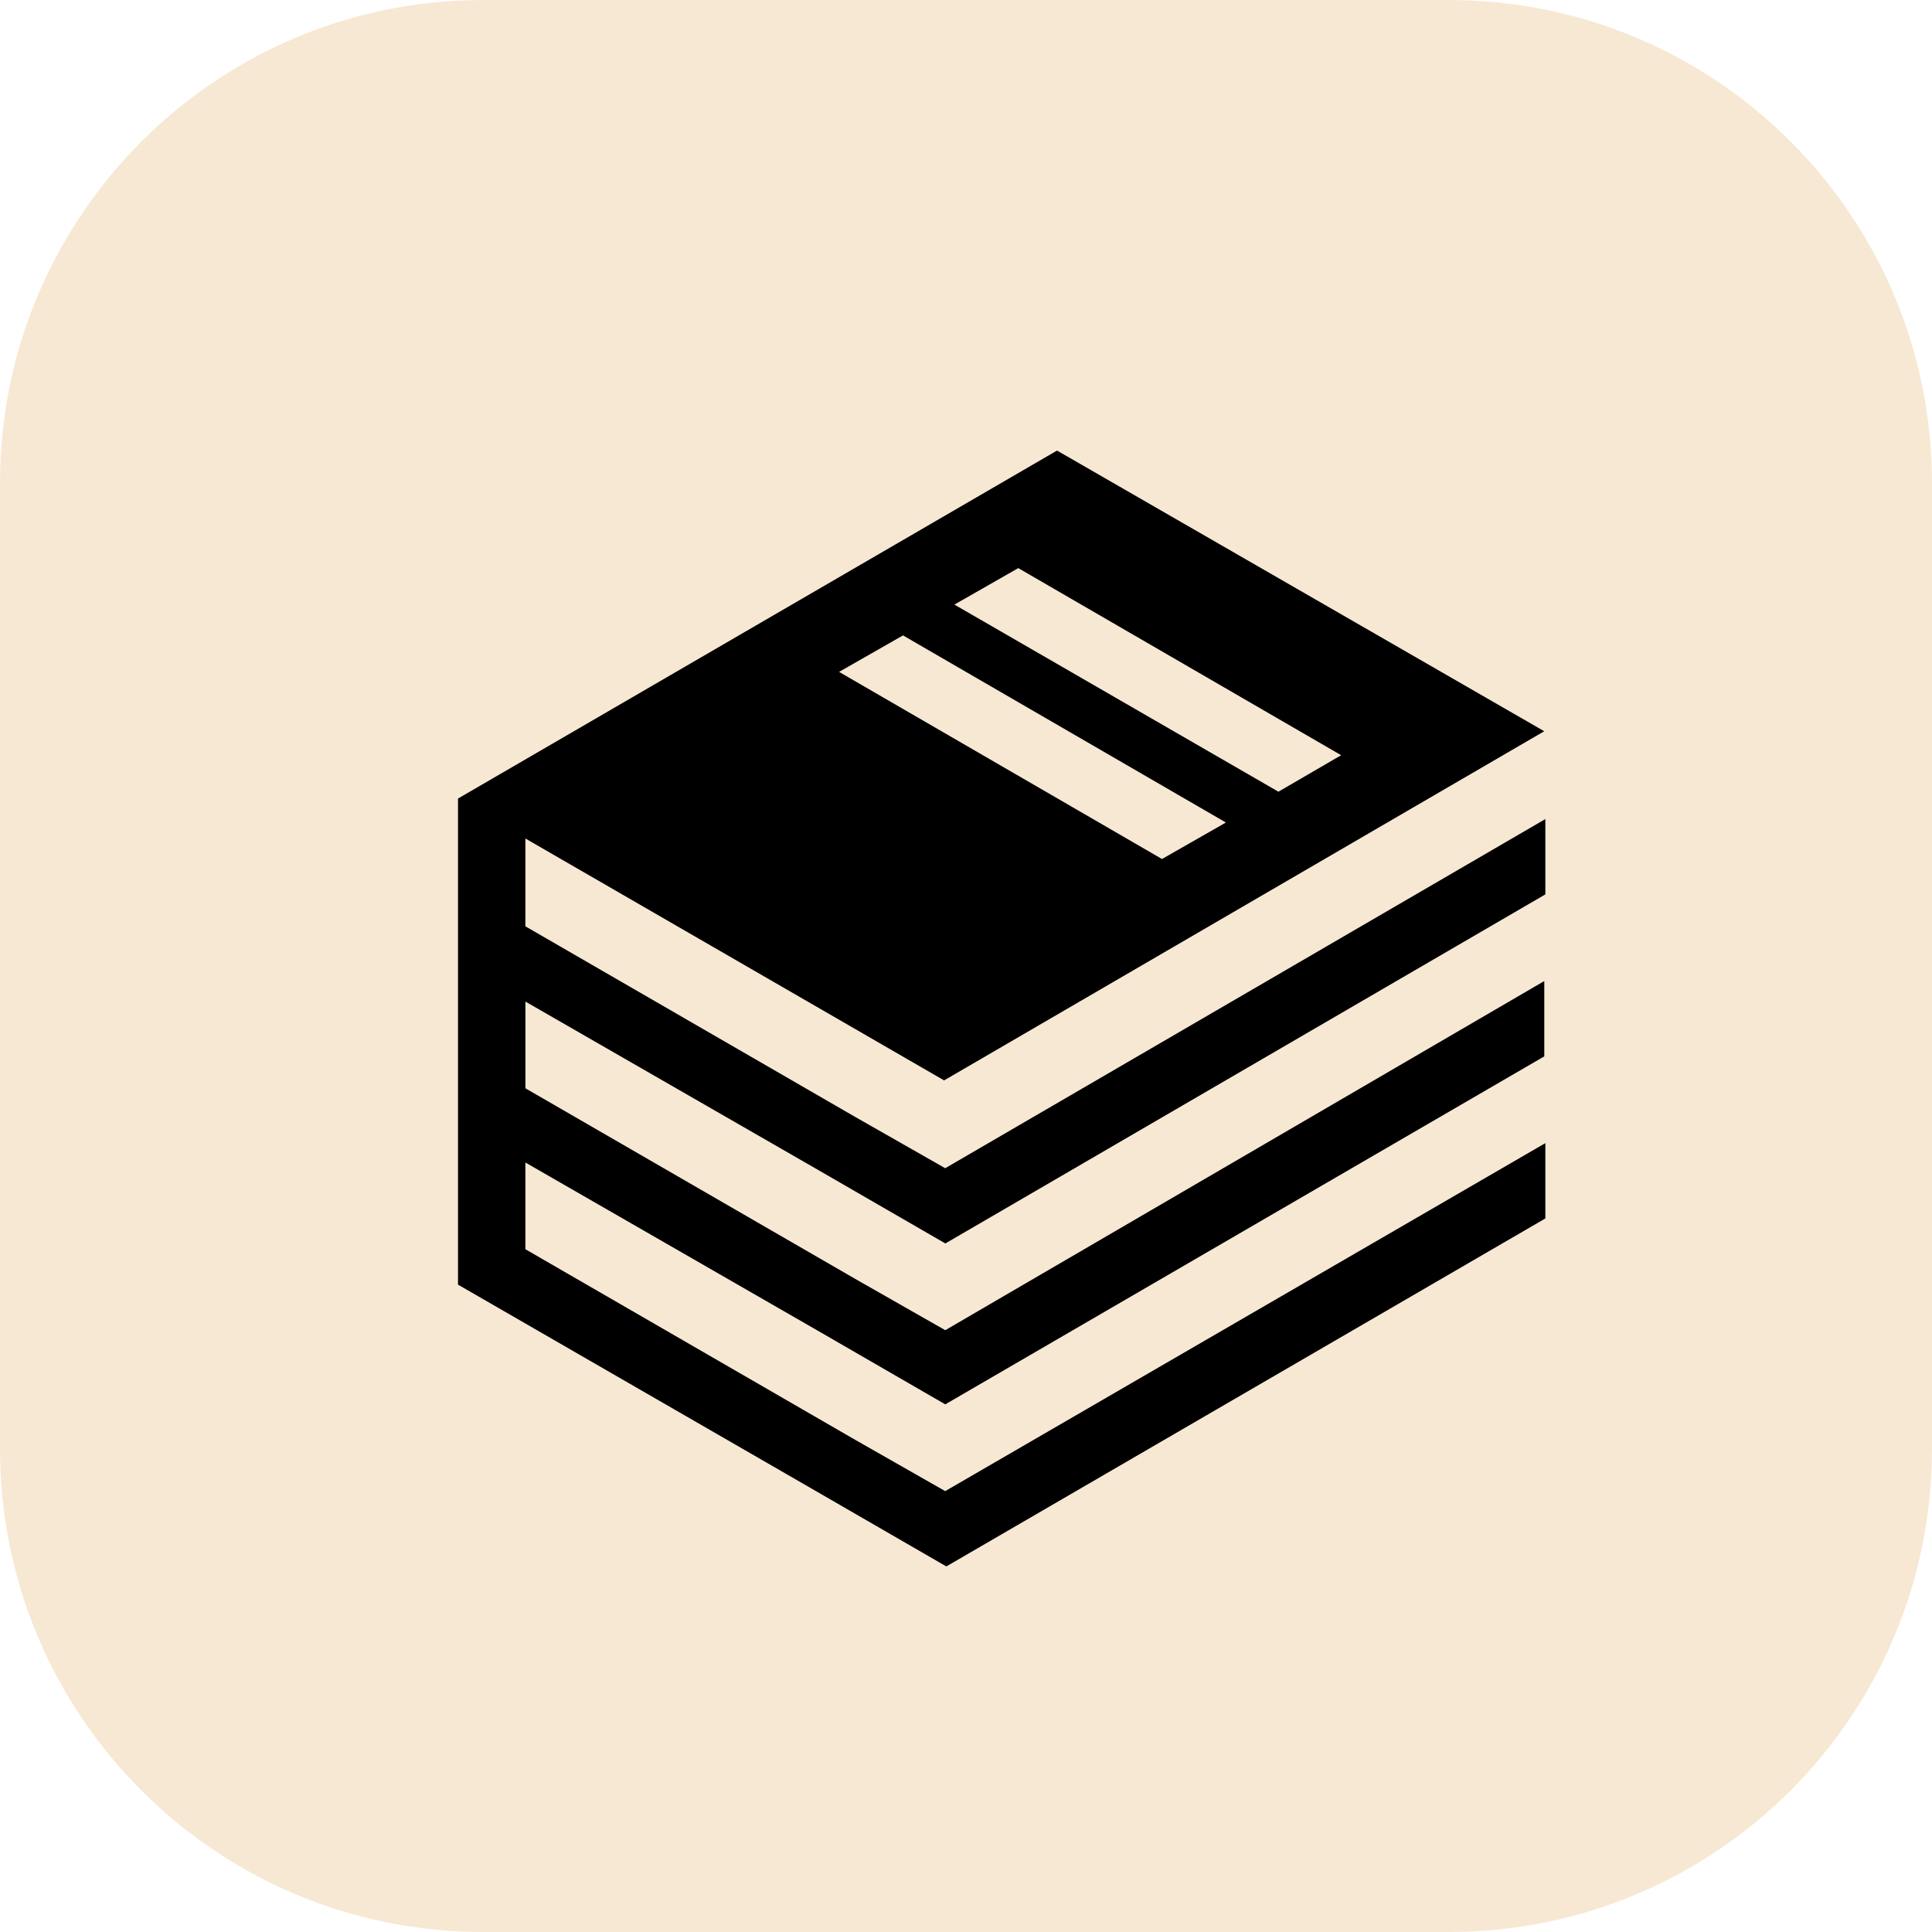
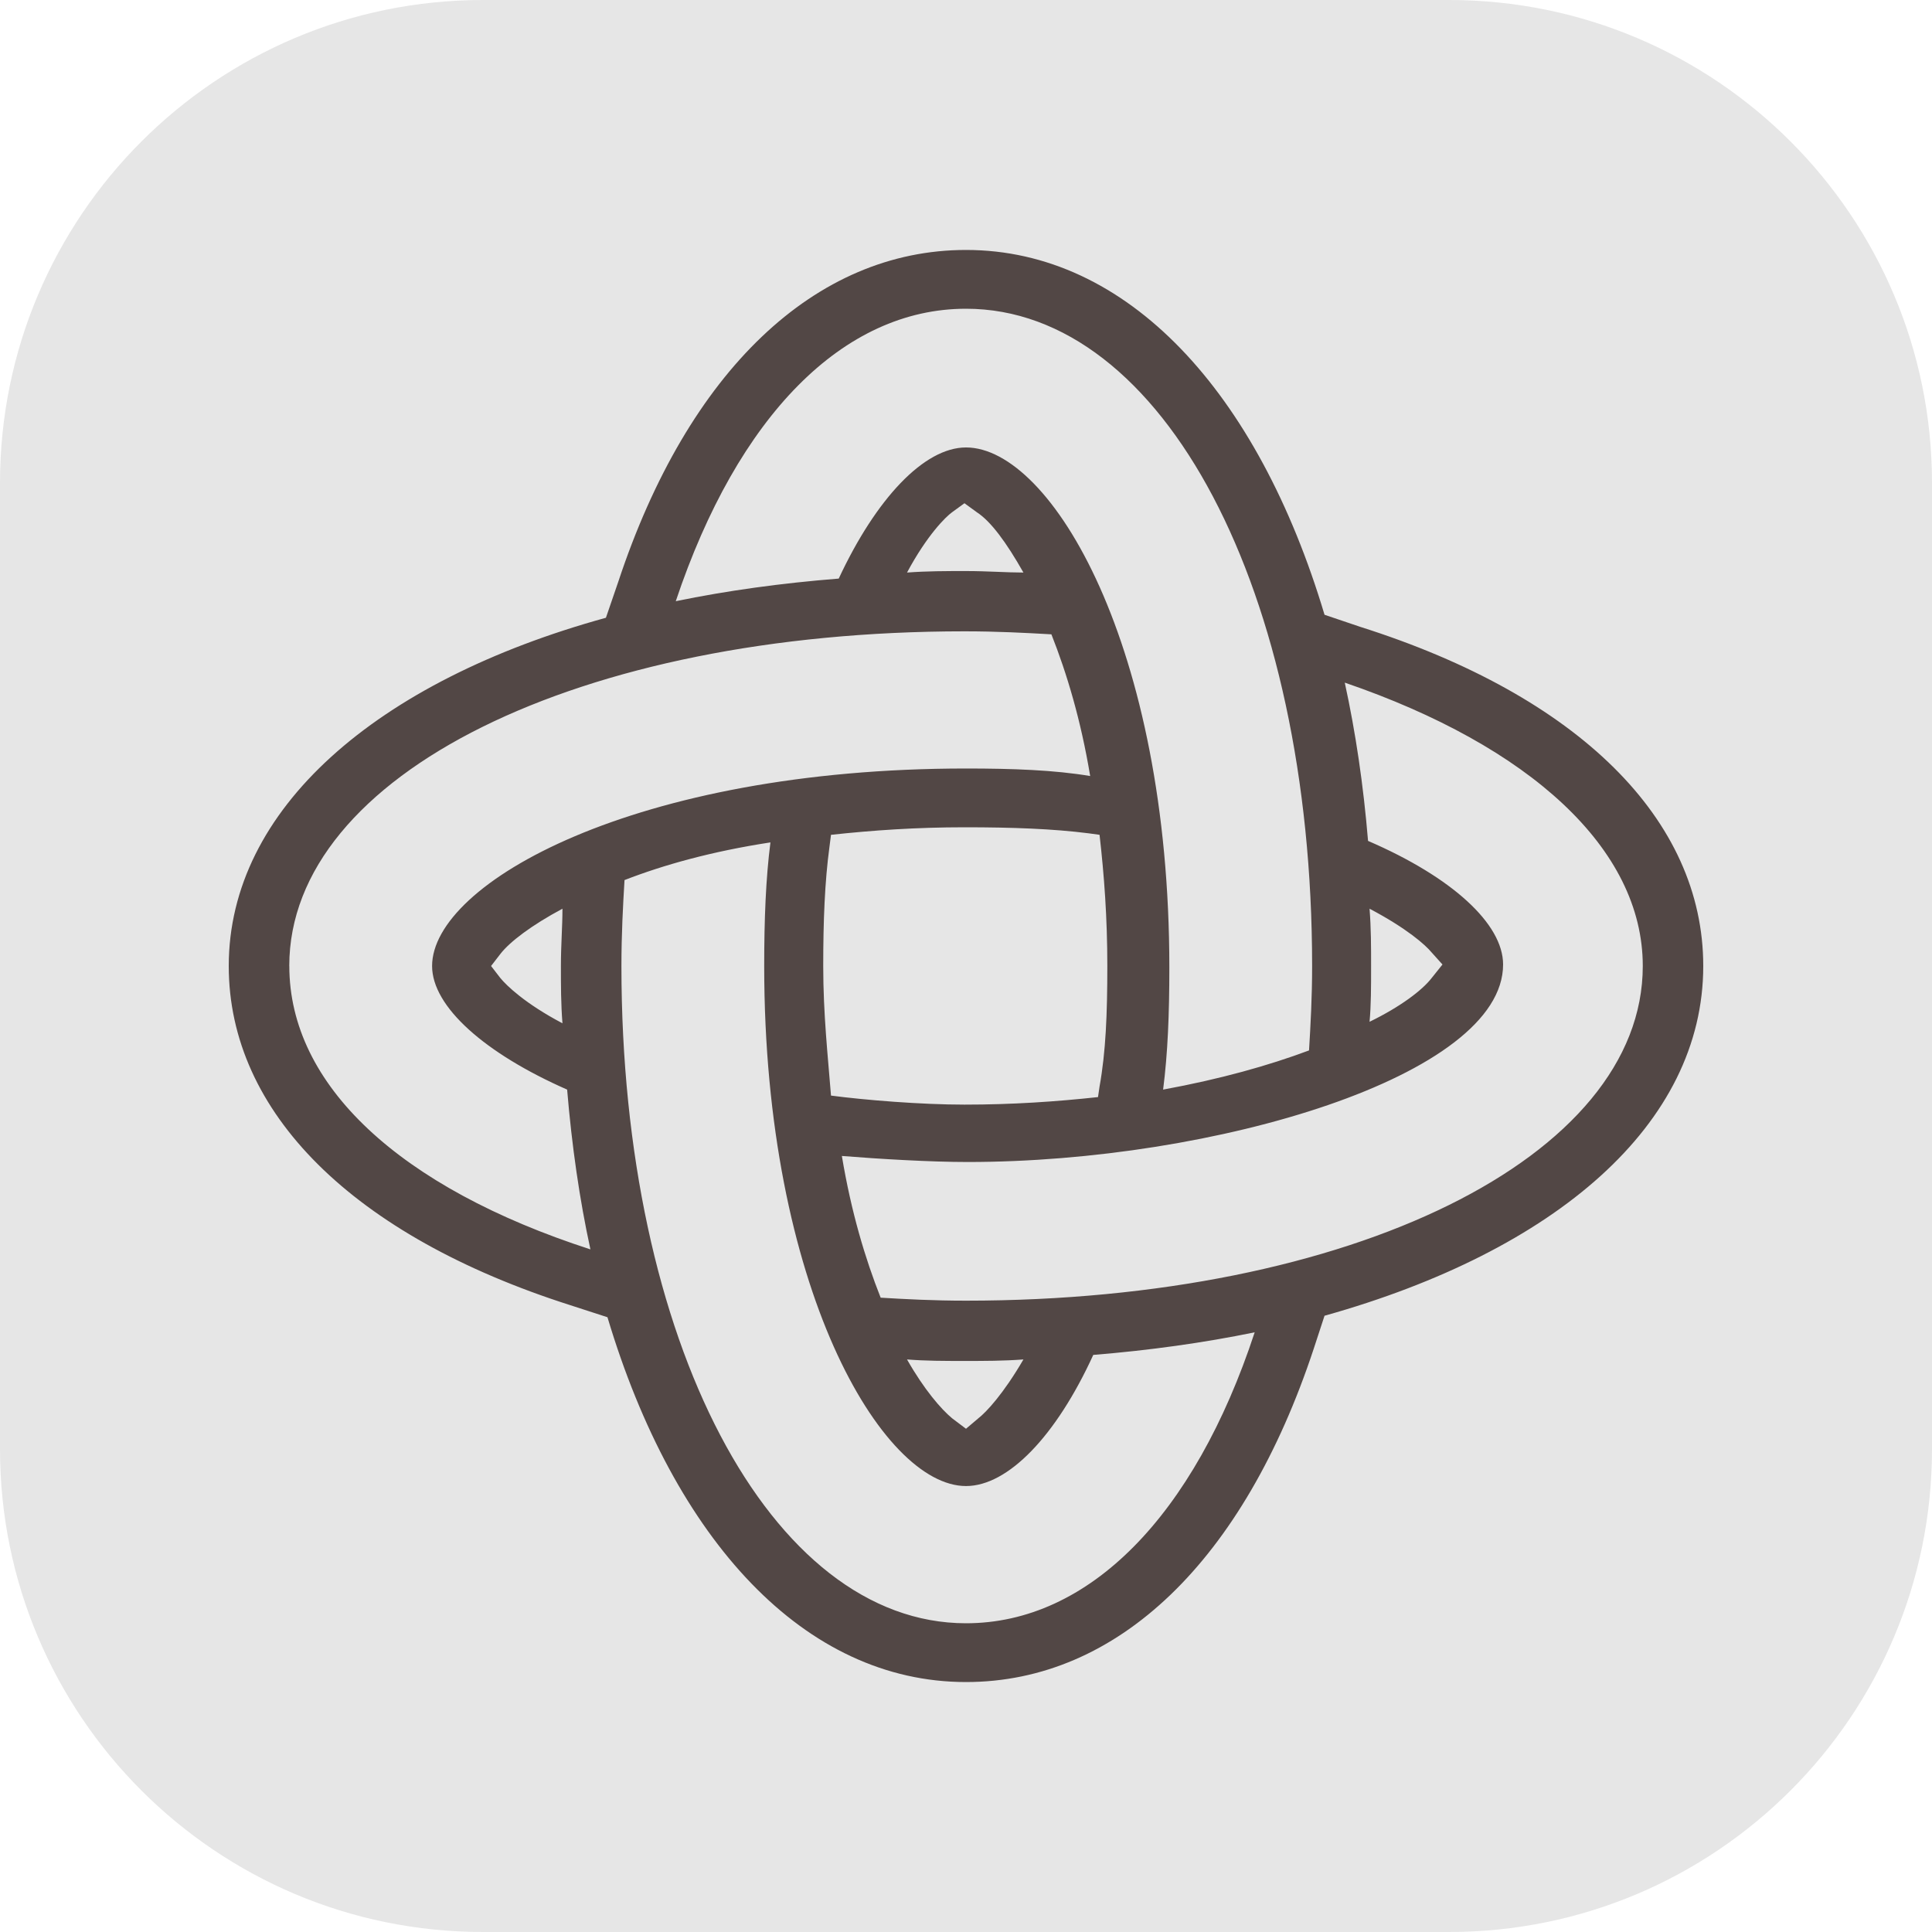
<svg xmlns="http://www.w3.org/2000/svg" viewBox="0 0 400 400">
-   <rect fill="#f7e8d3" height="400" rx="100" width="400" />
-   <path d="m188.9 246.46 118.41-68.89v-14.86l-118.41 68.89-17.78-10.13-65.06-37.6v-17.33l82.62 47.73 118.41-68.89-96.13-55.38-118.19 68.66v31.97 31.97 31.97l71.81 41.42 24.54 14.18 118.19-68.66v-14.86l-118.41 68.66-17.78-10.13-65.06-37.6v-17.11l58.31 33.54 24.54 14.18 118.19-68.66v-14.86l-118.19 68.89-17.78-10.13-65.06-37.6v-17.11l58.31 33.54 24.54 14.18zm14.41-133.27 63.71 36.92-12.38 7.2-63.93-36.92 12.61-7.2zm-22.74 13.28 63.71 36.92-12.61 7.2-63.71-36.92z" transform="matrix(1.049318 0 0 1.049318 -2.518363 -1.15425)" />
+   <rect fill="#e6e6e6" height="400" rx="100" width="400" />
+   <path d="m352.64 200c0-30.27-25.71-55.87-71.02-70.22l-7.39-2.5c-13.82-46.19-40.81-75.53-74.23-75.53-31.17 0-57.52 24.97-71.98 68.66l-2.57 7.49c-47.56 13.11-78.09 39.64-78.09 72.1 0 30.27 25.71 55.87 70.7 70.22l7.71 2.5c13.82 46.19 40.81 75.53 74.23 75.53 31.49 0 57.52-25.28 71.98-68.97l2.25-6.87c47.88-13.42 78.41-39.64 78.41-72.41zm-69.09-11.86c7.71 4.06 11.57 7.49 12.85 9.05l2.25 2.5-2.25 2.81c-1.93 2.5-6.43 5.93-12.85 9.05.32-3.43.32-7.18.32-11.55 0-4.06 0-7.8-.32-11.86zm-83.55-124.22c40.81 0 71.66 58.36 71.66 136.08 0 6.55-.32 12.17-.64 17.48-8.36 3.12-18.32 5.93-30.21 8.11.96-7.49 1.29-15.6 1.29-25.28 0-66.48-24.42-107.67-42.1-107.67-8.68 0-18.64 10.61-26.35 27.15-11.89.94-23.14 2.5-33.74 4.68 12.85-38.39 34.71-60.55 60.09-60.55zm-29.56 136.08c0-9.36.32-17.48 1.29-24.66l.32-2.5c8.68-.94 17.67-1.56 27.64-1.56s18.32.31 25.71 1.25l2.25.31c.96 8.43 1.61 17.17 1.61 27.15s-.32 17.79-1.61 24.97l-.32 2.18c-8.68.94-17.67 1.56-27.64 1.56-9 0-20.57-.94-27.64-1.87-.64-8.11-1.61-16.85-1.61-26.84zm41.45-81.46c-3.53 0-7.39-.31-11.89-.31-4.18 0-8.03 0-12.21.31 4.18-7.8 8.03-11.55 9.32-12.48l2.57-1.87 2.57 1.87c2.89 1.87 6.11 6.24 9.64 12.48zm-152 81.46c0-39.64 60.09-69.29 139.79-69.29 6.75 0 12.53.31 18 .62 3.21 8.11 6.11 17.79 8.03 29.34-7.39-1.25-16.07-1.56-25.71-1.56-68.45 0-110.54 23.72-110.54 40.89 0 8.43 10.93 18.1 27.96 25.59.96 11.55 2.57 22.78 4.82 33.08-39.53-12.8-62.34-34.02-62.34-58.67zm56.56 11.86c-7.71-4.06-11.57-7.8-12.85-9.36l-1.93-2.5 1.93-2.5c1.93-2.5 6.43-5.93 12.85-9.36 0 3.75-.32 7.49-.32 11.86 0 4.06 0 7.8.32 11.86zm83.55 124.22c-40.49 0-71.34-58.36-71.34-136.08 0-6.55.32-12.48.64-17.79 8.03-3.12 18-5.93 30.21-7.8-.96 7.49-1.29 15.92-1.29 25.59 0 66.48 24.42 107.67 41.78 107.67 8.68 0 18.64-10.3 26.35-27.15 11.57-.94 22.82-2.5 33.42-4.68-12.53 38.08-34.38 60.24-59.77 60.24zm-12.21-54.62c3.86.31 7.71.31 11.89.31s8.03 0 12.21-.31c-4.18 7.18-7.71 10.92-9.32 12.17l-2.57 2.18-2.89-2.18c-2.25-1.87-5.78-5.93-9.32-12.17zm12.21-12.17c-6.75 0-12.53-.31-17.67-.62-3.21-8.11-6.11-17.79-8.03-29.34 7.71.62 18.32 1.25 26.03 1.25 51.09 0 110.87-17.79 110.87-40.89 0-8.43-10.6-18.1-27.96-25.59-.96-11.55-2.57-22.47-4.82-32.77 38.24 13.11 61.7 34.33 61.7 58.67 0 39.64-60.41 69.29-140.11 69.29z" fill="#524745" />
</svg>
